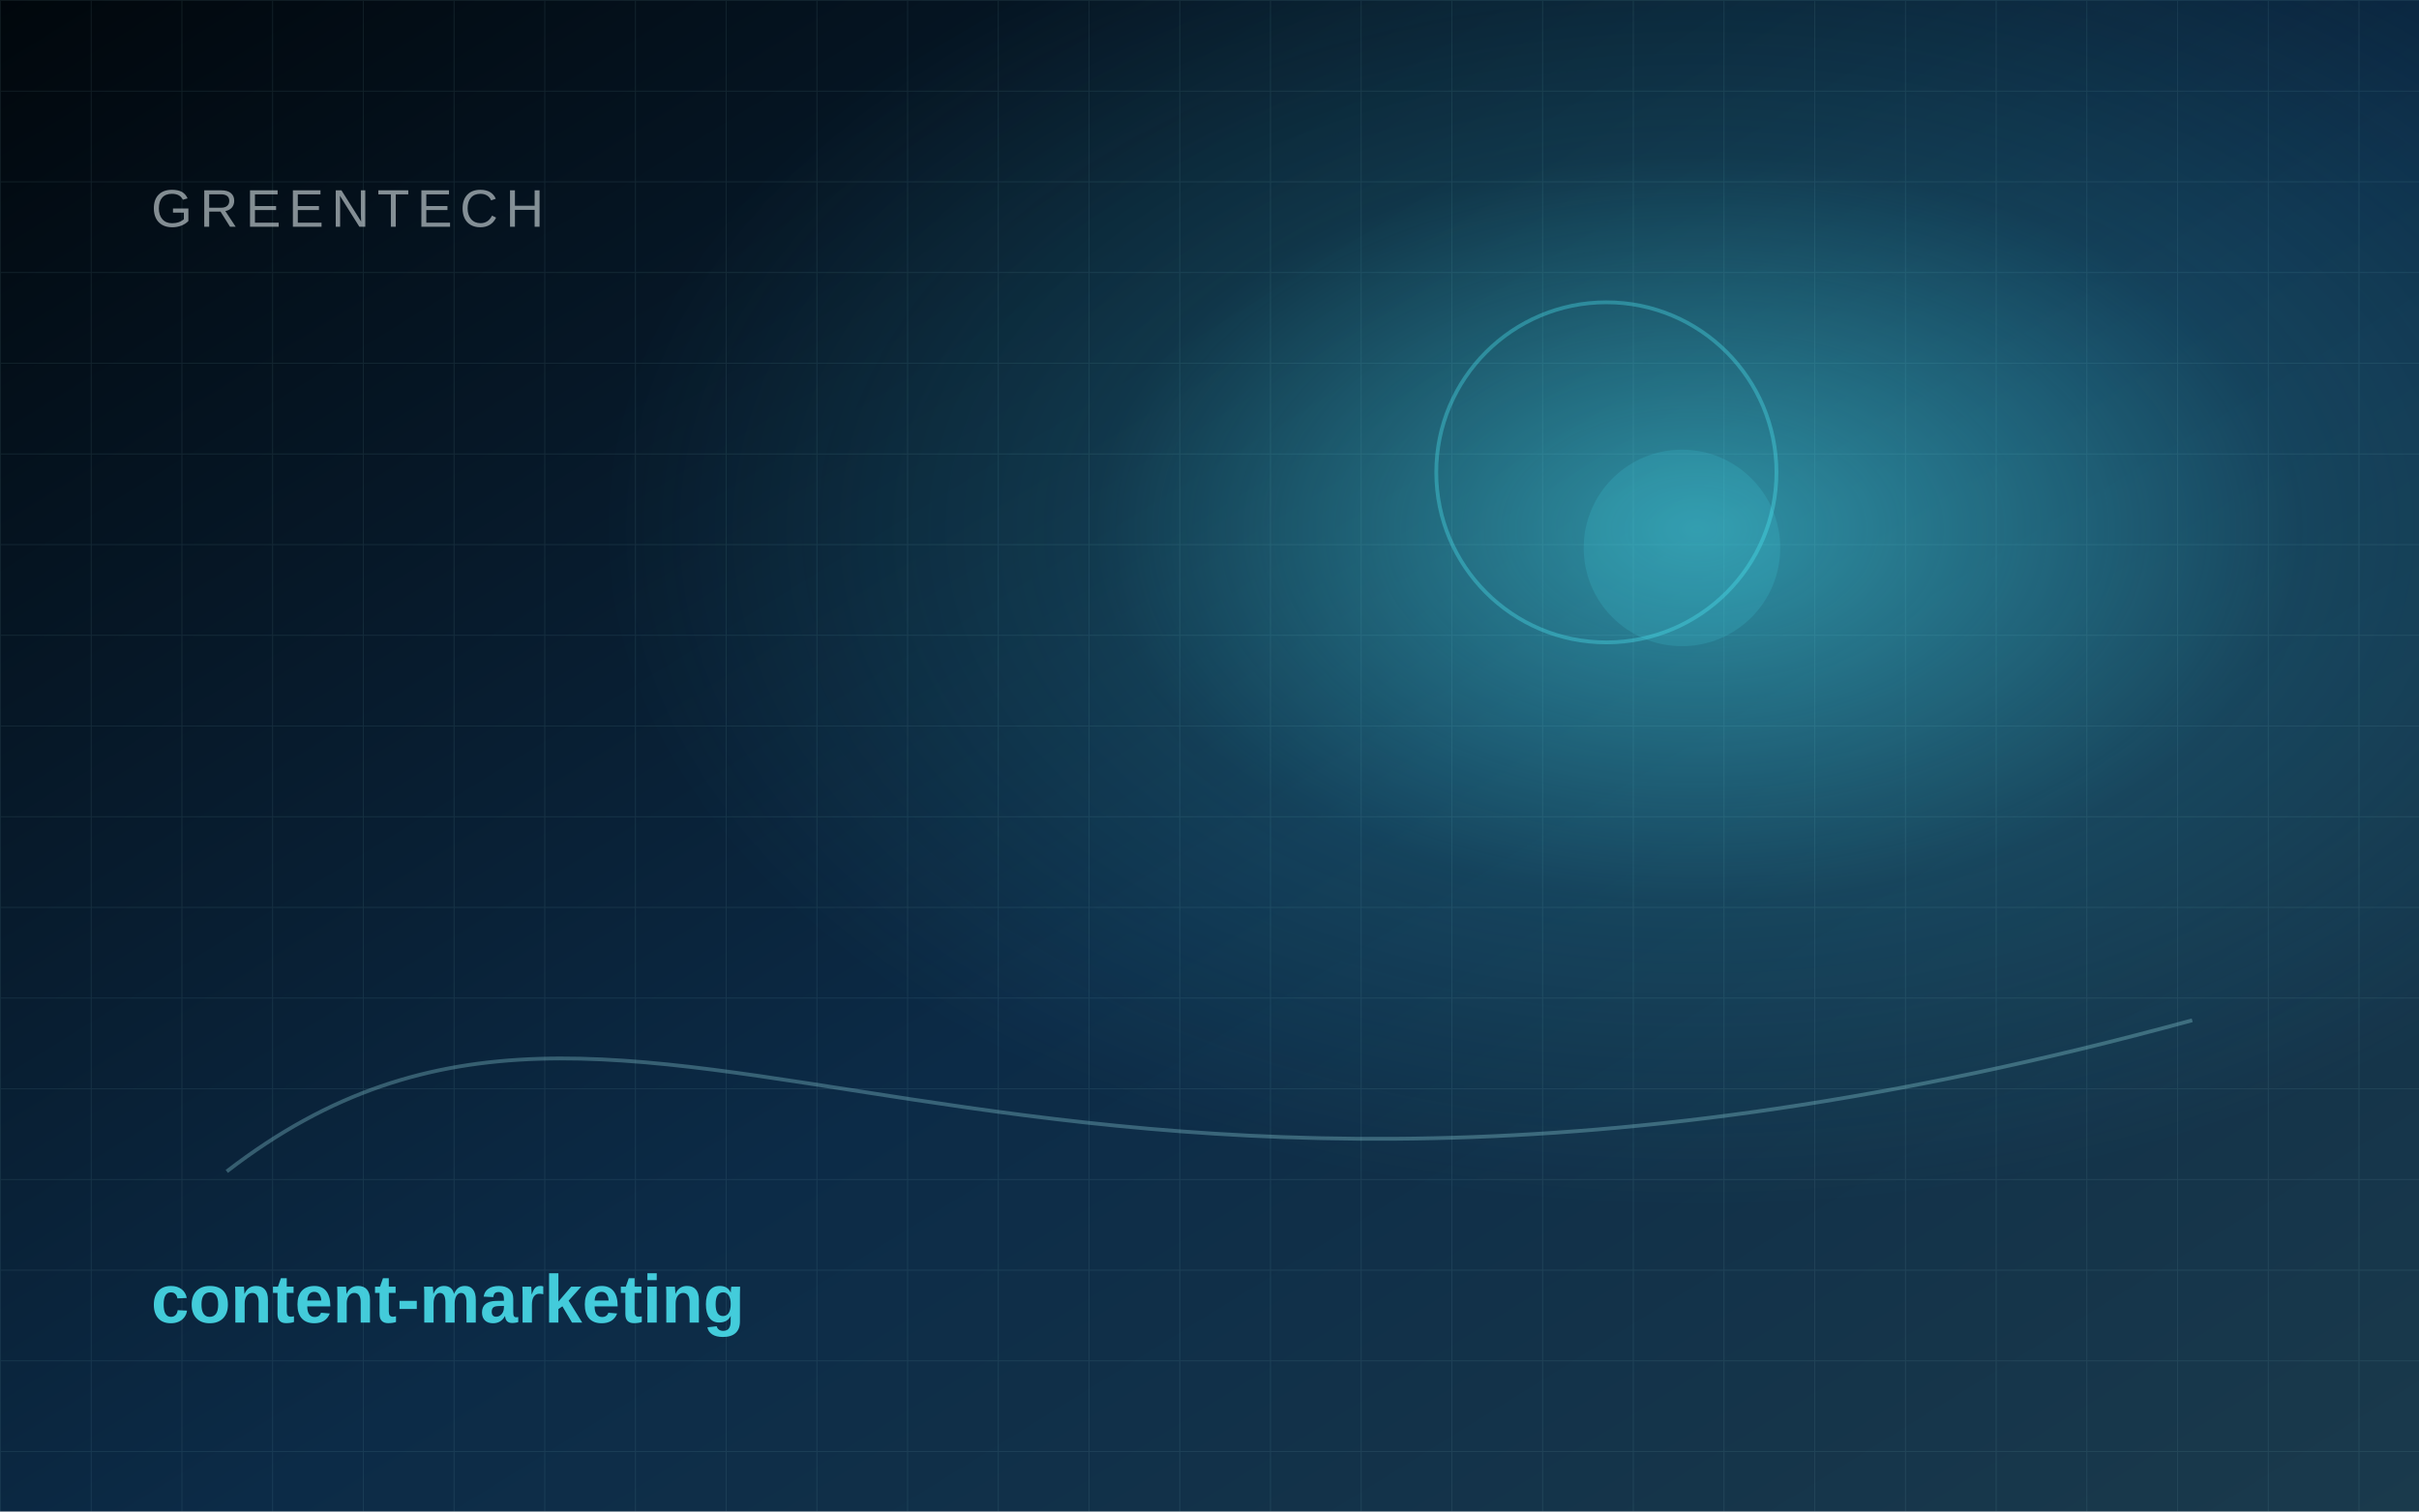
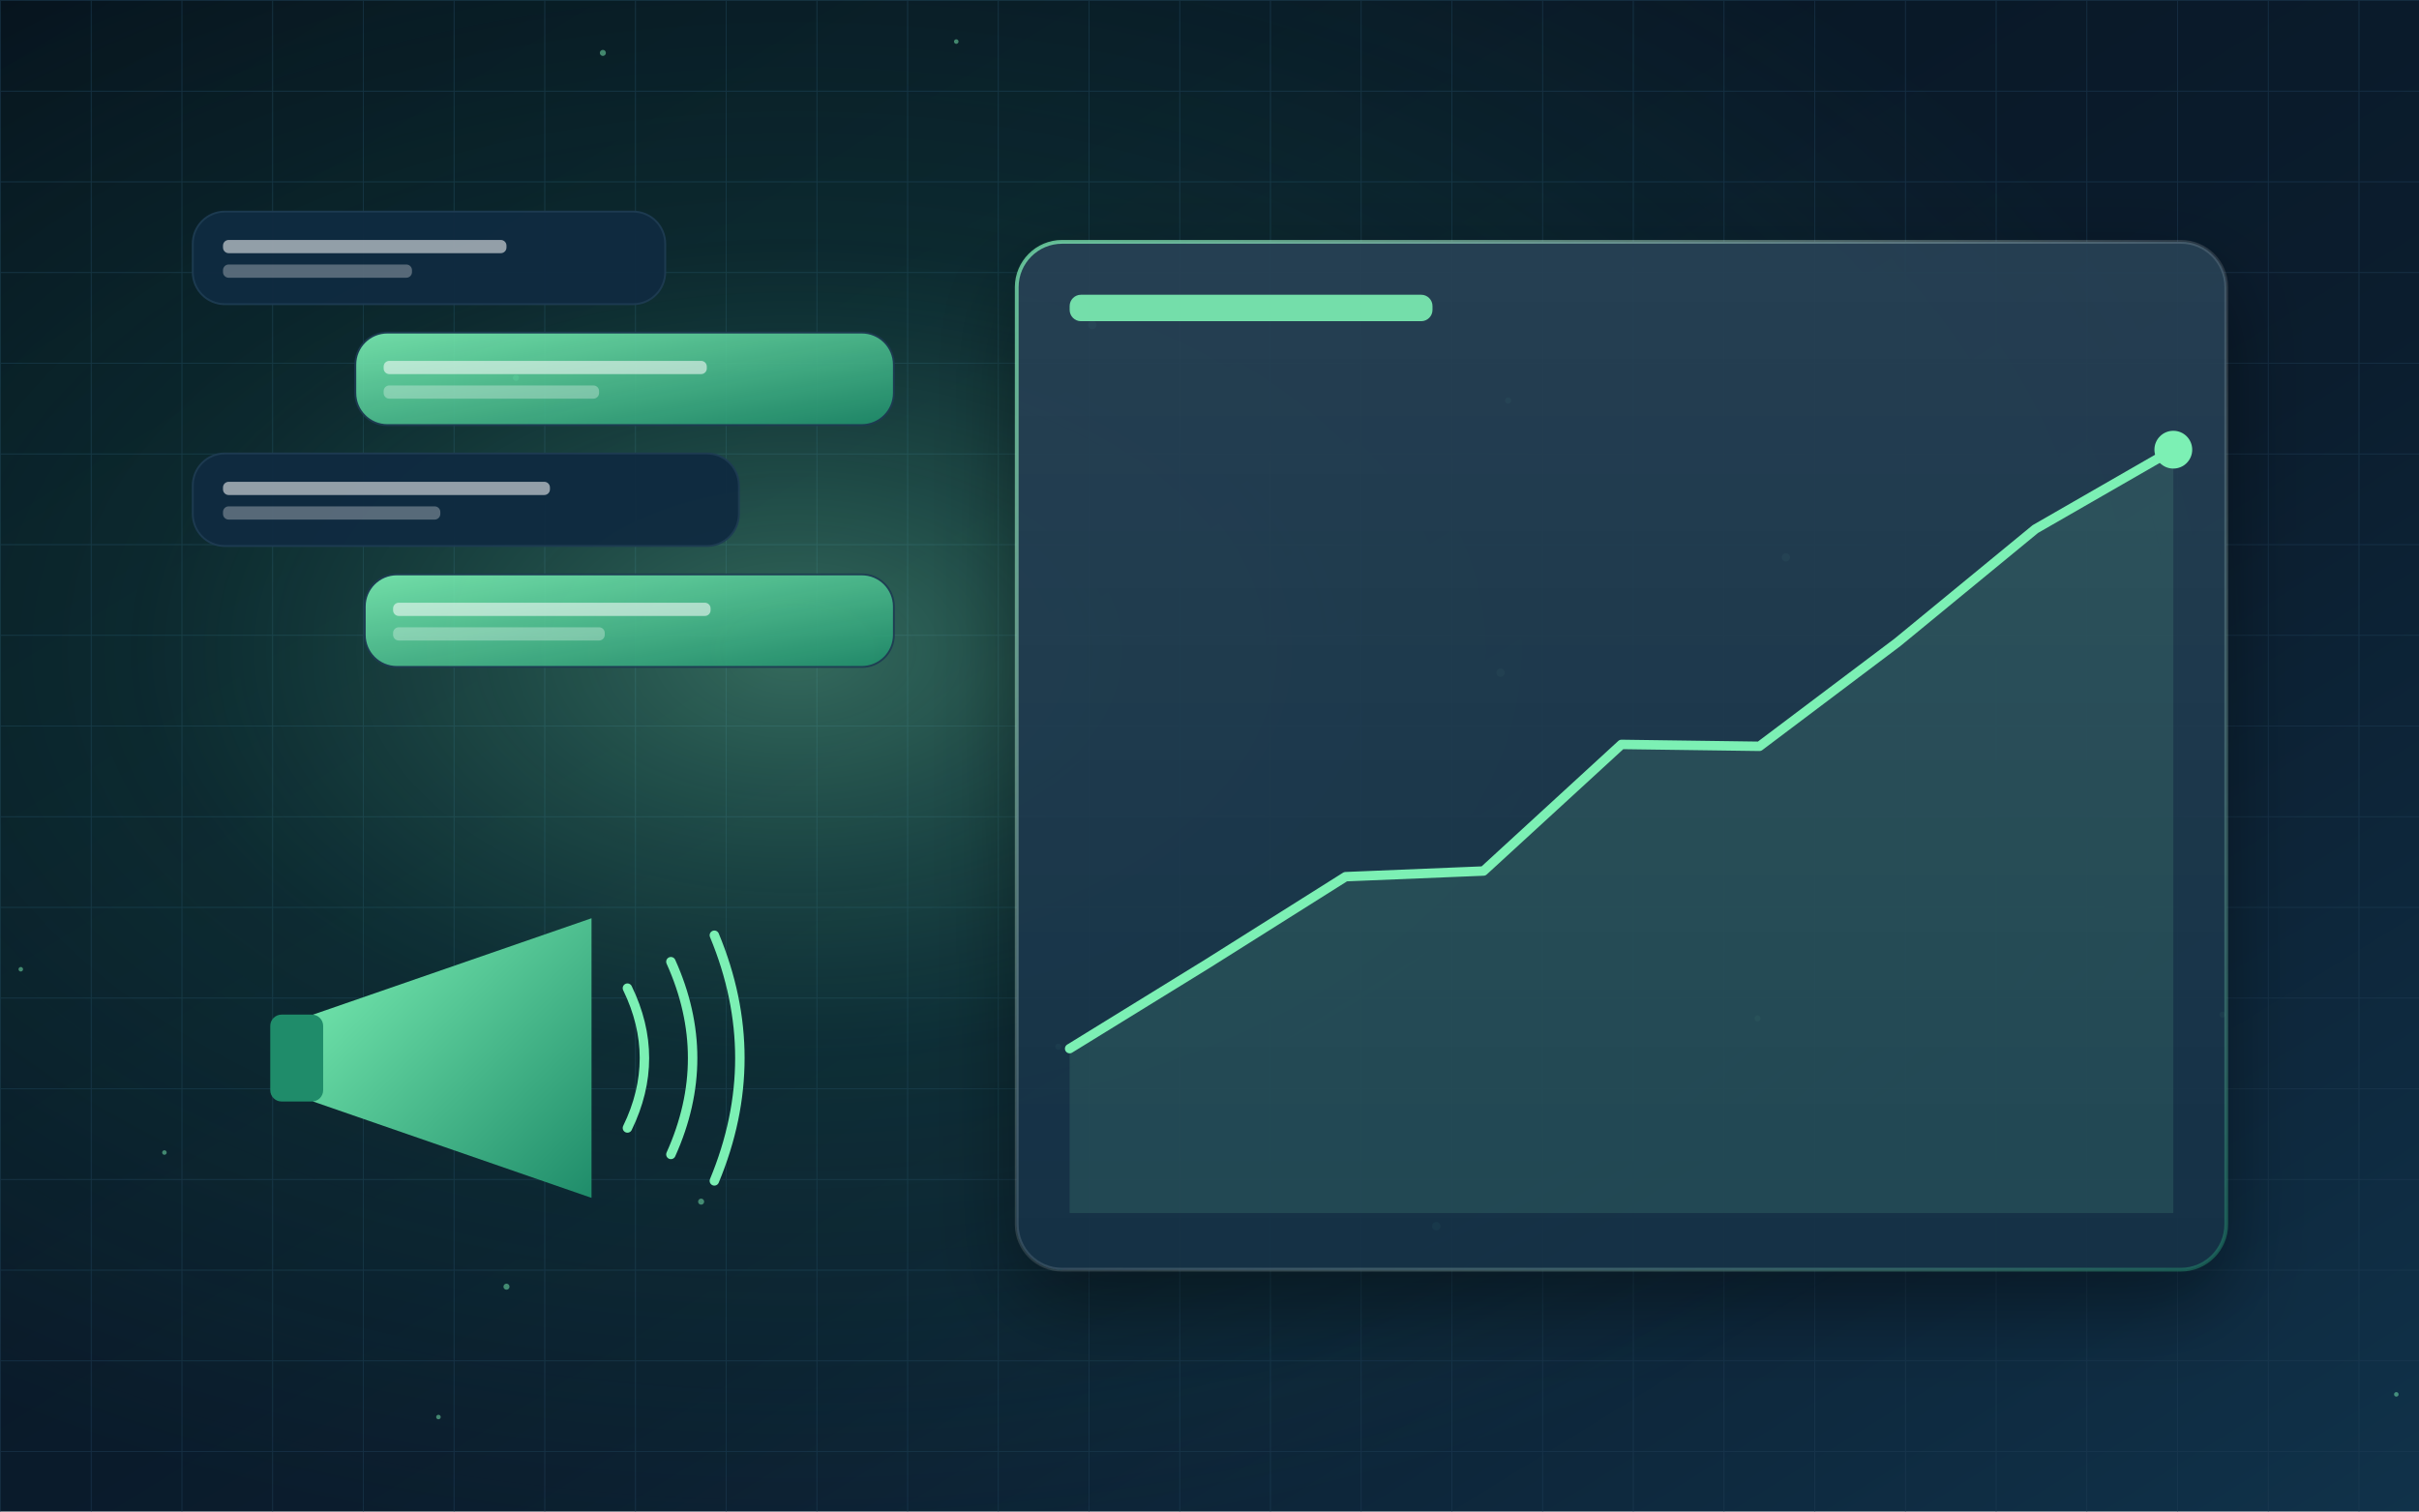
- <svg xmlns="http://www.w3.org/2000/svg" width="1280" height="800" viewBox="0 0 1280 800" role="img">
+ <svg xmlns="http://www.w3.org/2000/svg" viewBox="0 0 1280 800" width="1280" height="800" role="img" aria-label="Content Marketing — service cover illustration">
  <defs>
-     <linearGradient id="bg" x1="0" y1="0" x2="1" y2="1">
-       <stop offset="0%" stop-color="#01070C" />
-       <stop offset="55%" stop-color="#0C2B47" />
-       <stop offset="100%" stop-color="#1A3A4C" />
+     <linearGradient id="g36880bg" x1="0" y1="0" x2="1" y2="1">
+       <stop offset="0" stop-color="#06111c" />
+       <stop offset=".6" stop-color="#0b1d2e" />
+       <stop offset="1" stop-color="#10324a" />
    </linearGradient>
-     <radialGradient id="glow" cx="70%" cy="35%" r="45%">
-       <stop offset="0%" stop-color="#4DE8F4" stop-opacity="0.55" />
-       <stop offset="55%" stop-color="#4DE8F4" stop-opacity="0.12" />
-       <stop offset="100%" stop-color="#4DE8F4" stop-opacity="0" />
+     <radialGradient id="g36880glow" cx="0.33" cy="0.43" r=".6">
+       <stop offset="0" stop-color="#7cf0b4" stop-opacity=".38" />
+       <stop offset=".45" stop-color="#1f8c6a" stop-opacity=".16" />
+       <stop offset="1" stop-color="#1f8c6a" stop-opacity="0" />
    </radialGradient>
-     <pattern id="grid" width="48" height="48" patternUnits="userSpaceOnUse">
-       <path d="M48 0H0V48" fill="none" stroke="#A8F4F8" stroke-opacity="0.08" stroke-width="1" />
+     <linearGradient id="g36880acc" x1="0" y1="0" x2="1" y2="1">
+       <stop offset="0" stop-color="#7cf0b4" />
+       <stop offset="1" stop-color="#1f8c6a" />
+     </linearGradient>
+     <linearGradient id="g36880glass" x1="0" y1="0" x2="0" y2="1">
+       <stop offset="0" stop-color="#ffffff" stop-opacity=".10" />
+       <stop offset="1" stop-color="#ffffff" stop-opacity=".03" />
+     </linearGradient>
+     <linearGradient id="g36880edge" x1="0" y1="0" x2="1" y2="1">
+       <stop offset="0" stop-color="#7cf0b4" stop-opacity=".75" />
+       <stop offset=".5" stop-color="#ffffff" stop-opacity=".12" />
+       <stop offset="1" stop-color="#1f8c6a" stop-opacity=".5" />
+     </linearGradient>
+     <pattern id="g36880grid" width="48" height="48" patternUnits="userSpaceOnUse">
+       <path d="M48 0H0V48" fill="none" stroke="#1d3b52" stroke-width="1" opacity=".55" />
    </pattern>
+     <filter id="g36880soft" x="-30%" y="-30%" width="160%" height="160%">
+       <feGaussianBlur stdDeviation="18" />
+     </filter>
+     <filter id="g36880shadow" x="-20%" y="-20%" width="140%" height="160%">
+       <feDropShadow dx="0" dy="18" stdDeviation="22" flood-color="#000" flood-opacity=".45" />
+     </filter>
  </defs>
-   <rect width="1280" height="800" fill="url(#bg)" />
-   <rect width="1280" height="800" fill="url(#grid)" />
-   <rect width="1280" height="800" fill="url(#glow)" />
-   <circle cx="850" cy="250" r="90" fill="none" stroke="#4DE8F4" stroke-opacity="0.35" stroke-width="2" />
-   <circle cx="890" cy="290" r="52" fill="#4DE8F4" fill-opacity="0.14" />
-   <path d="M120 620 C340 450, 520 715, 1160 540" fill="none" stroke="#A8F4F8" stroke-opacity="0.28" stroke-width="2" />
-   <text x="80" y="120" fill="#EDF6F8" fill-opacity="0.55" font-family="Segoe UI, Arial, sans-serif" font-size="28" letter-spacing="4">GREENTECH</text>
-   <text x="80" y="700" fill="#4DE8F4" fill-opacity="0.85" font-family="Segoe UI, Arial, sans-serif" font-size="36" font-weight="600">content-marketing</text>
+   <style>
+ @media (prefers-reduced-motion: no-preference){
+ .fl{animation:fl 7s ease-in-out infinite}.fl2{animation:fl 9s ease-in-out -3s infinite}
+ .pu{animation:pu 4s ease-in-out infinite}.da{stroke-dasharray:10 14;animation:da 6s linear infinite}
+ .sp{transform-box:fill-box;transform-origin:center;animation:sp 24s linear infinite}
+ @keyframes fl{0%,100%{transform:translateY(0)}50%{transform:translateY(-14px)}}
+ @keyframes pu{0%,100%{opacity:.35}50%{opacity:1}}
+ @keyframes da{to{stroke-dashoffset:-240}}
+ @keyframes sp{to{transform:rotate(360deg)}}}
+ </style>
+   <rect width="1280" height="800" fill="url(#g36880bg)" />
+   <rect width="1280" height="800" fill="url(#g36880grid)" />
+   <rect width="1280" height="800" fill="url(#g36880glow)" />
+   <circle cx="945" cy="295" r="2.2" fill="#7cf0b4" opacity=".5" />
+   <circle cx="560" cy="554" r="1.6" fill="#7cf0b4" opacity=".5" />
+   <circle cx="578" cy="172" r="2.2" fill="#7cf0b4" opacity=".5" />
+   <circle cx="798" cy="212" r="1.6" fill="#7cf0b4" opacity=".5" />
+   <circle cx="506" cy="22" r="1.2" fill="#7cf0b4" opacity=".5" class="pu" />
+   <circle cx="319" cy="28" r="1.6" fill="#7cf0b4" opacity=".5" />
+   <circle cx="371" cy="636" r="1.6" fill="#7cf0b4" opacity=".5" />
+   <circle cx="760" cy="649" r="2.2" fill="#7cf0b4" opacity=".5" />
+   <circle cx="268" cy="681" r="1.6" fill="#7cf0b4" opacity=".5" />
+   <circle cx="87" cy="610" r="1.2" fill="#7cf0b4" opacity=".5" />
+   <circle cx="1176" cy="537" r="1.6" fill="#7cf0b4" opacity=".5" />
+   <circle cx="1268" cy="738" r="1.2" fill="#7cf0b4" opacity=".5" />
+   <circle cx="232" cy="750" r="1.2" fill="#7cf0b4" opacity=".5" />
+   <circle cx="11" cy="513" r="1.2" fill="#7cf0b4" opacity=".5" />
+   <circle cx="930" cy="539" r="1.6" fill="#7cf0b4" opacity=".5" />
+   <circle cx="794" cy="356" r="2.2" fill="#7cf0b4" opacity=".5" />
+   <circle cx="273" cy="200" r="1.6" fill="#7cf0b4" opacity=".5" />
+   <g class="fl">
+     <rect x="538" y="128" width="640" height="544" rx="24" fill="#0f2a40" opacity=".92" filter="url(#g36880shadow)" />
+     <rect x="538" y="128" width="640" height="544" rx="24" fill="url(#g36880glass)" stroke="url(#g36880edge)" stroke-width="2" />
+   </g>
+   <g class="fl">
+     <rect x="566" y="156" width="192" height="14" rx="6" fill="#7cf0b4" opacity=".9" />
+     <path d="M566 555 L639 510 L712 464 L785 461 L858 394 L931 395 L1004 340 L1077 280 L1150 238 L1150 642 L566 642Z" fill="#7cf0b4" opacity=".12" />
+     <path d="M566 555 L639 510 L712 464 L785 461 L858 394 L931 395 L1004 340 L1077 280 L1150 238" fill="none" stroke="#7cf0b4" stroke-width="5" stroke-linecap="round" stroke-linejoin="round" />
+     <circle cx="1150" cy="238" r="10" fill="#7cf0b4" class="pu" />
+   </g>
+   <g class="fl2">
+     <rect x="102" y="112" width="250" height="49" rx="17" fill="#0f2a40" opacity="0.95" stroke="#1d3b52" />
+     <rect x="118" y="127" width="150" height="7" rx="3" fill="#fff" opacity=".55" />
+     <rect x="118" y="140" width="100" height="7" rx="3" fill="#fff" opacity=".3" />
+     <rect x="188" y="176" width="285" height="49" rx="17" fill="url(#g36880acc)" opacity="0.9" stroke="#1d3b52" />
+     <rect x="203" y="191" width="171" height="7" rx="3" fill="#fff" opacity=".55" />
+     <rect x="203" y="204" width="114" height="7" rx="3" fill="#fff" opacity=".3" />
+     <rect x="102" y="240" width="289" height="49" rx="17" fill="#0f2a40" opacity="0.95" stroke="#1d3b52" />
+     <rect x="118" y="255" width="173" height="7" rx="3" fill="#fff" opacity=".55" />
+     <rect x="118" y="268" width="115" height="7" rx="3" fill="#fff" opacity=".3" />
+     <rect x="193" y="304" width="280" height="49" rx="17" fill="url(#g36880acc)" opacity="0.9" stroke="#1d3b52" />
+     <rect x="208" y="319" width="168" height="7" rx="3" fill="#fff" opacity=".55" />
+     <rect x="208" y="332" width="112" height="7" rx="3" fill="#fff" opacity=".3" />
+   </g>
+   <g class="fl">
+     <path d="M165.66 537 L313 486 V634 L165.66 583Z" fill="url(#g36880acc)" />
+     <rect x="143" y="537" width="28" height="46" rx="6" fill="#1f8c6a" />
+     <path d="M332 523 Q350 560.0 332 597" fill="none" stroke="#7cf0b4" stroke-width="5" stroke-linecap="round" class="pu" />
+     <path d="M355 509 Q378 560.0 355 611" fill="none" stroke="#7cf0b4" stroke-width="5" stroke-linecap="round" class="pu" />
+     <path d="M378 495 Q405 560.0 378 625" fill="none" stroke="#7cf0b4" stroke-width="5" stroke-linecap="round" class="pu" />
+   </g>
</svg>
